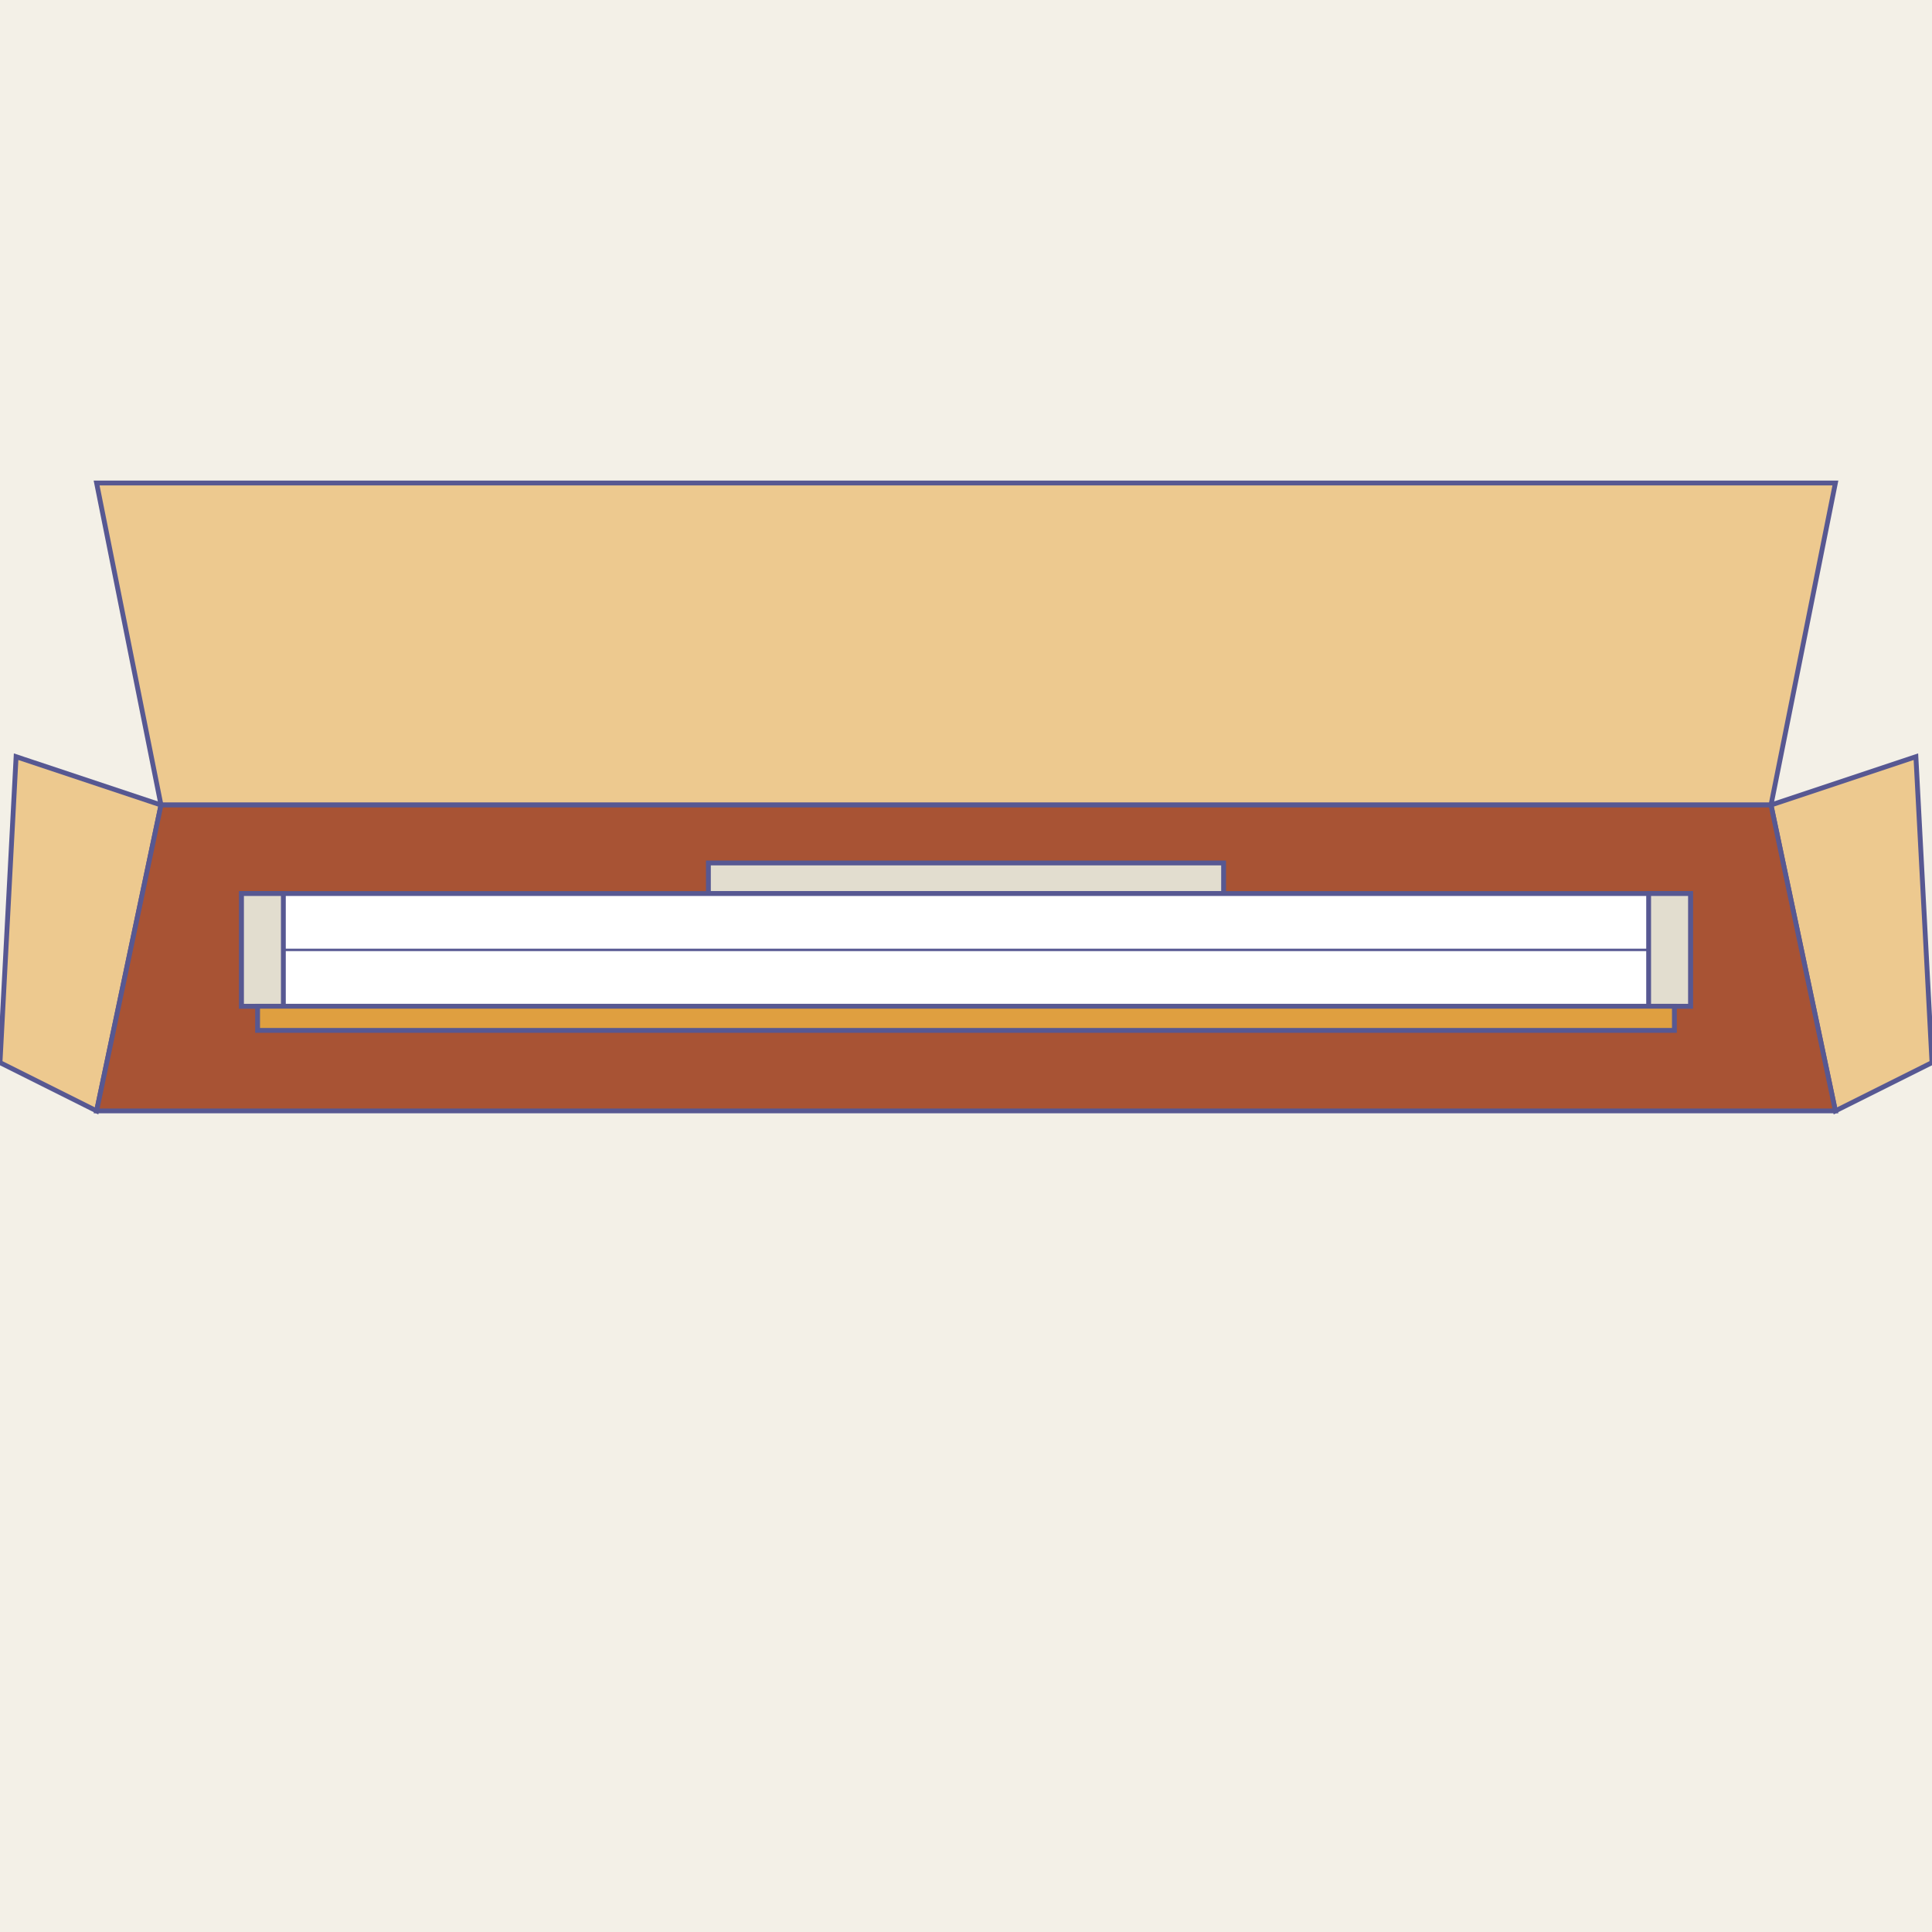
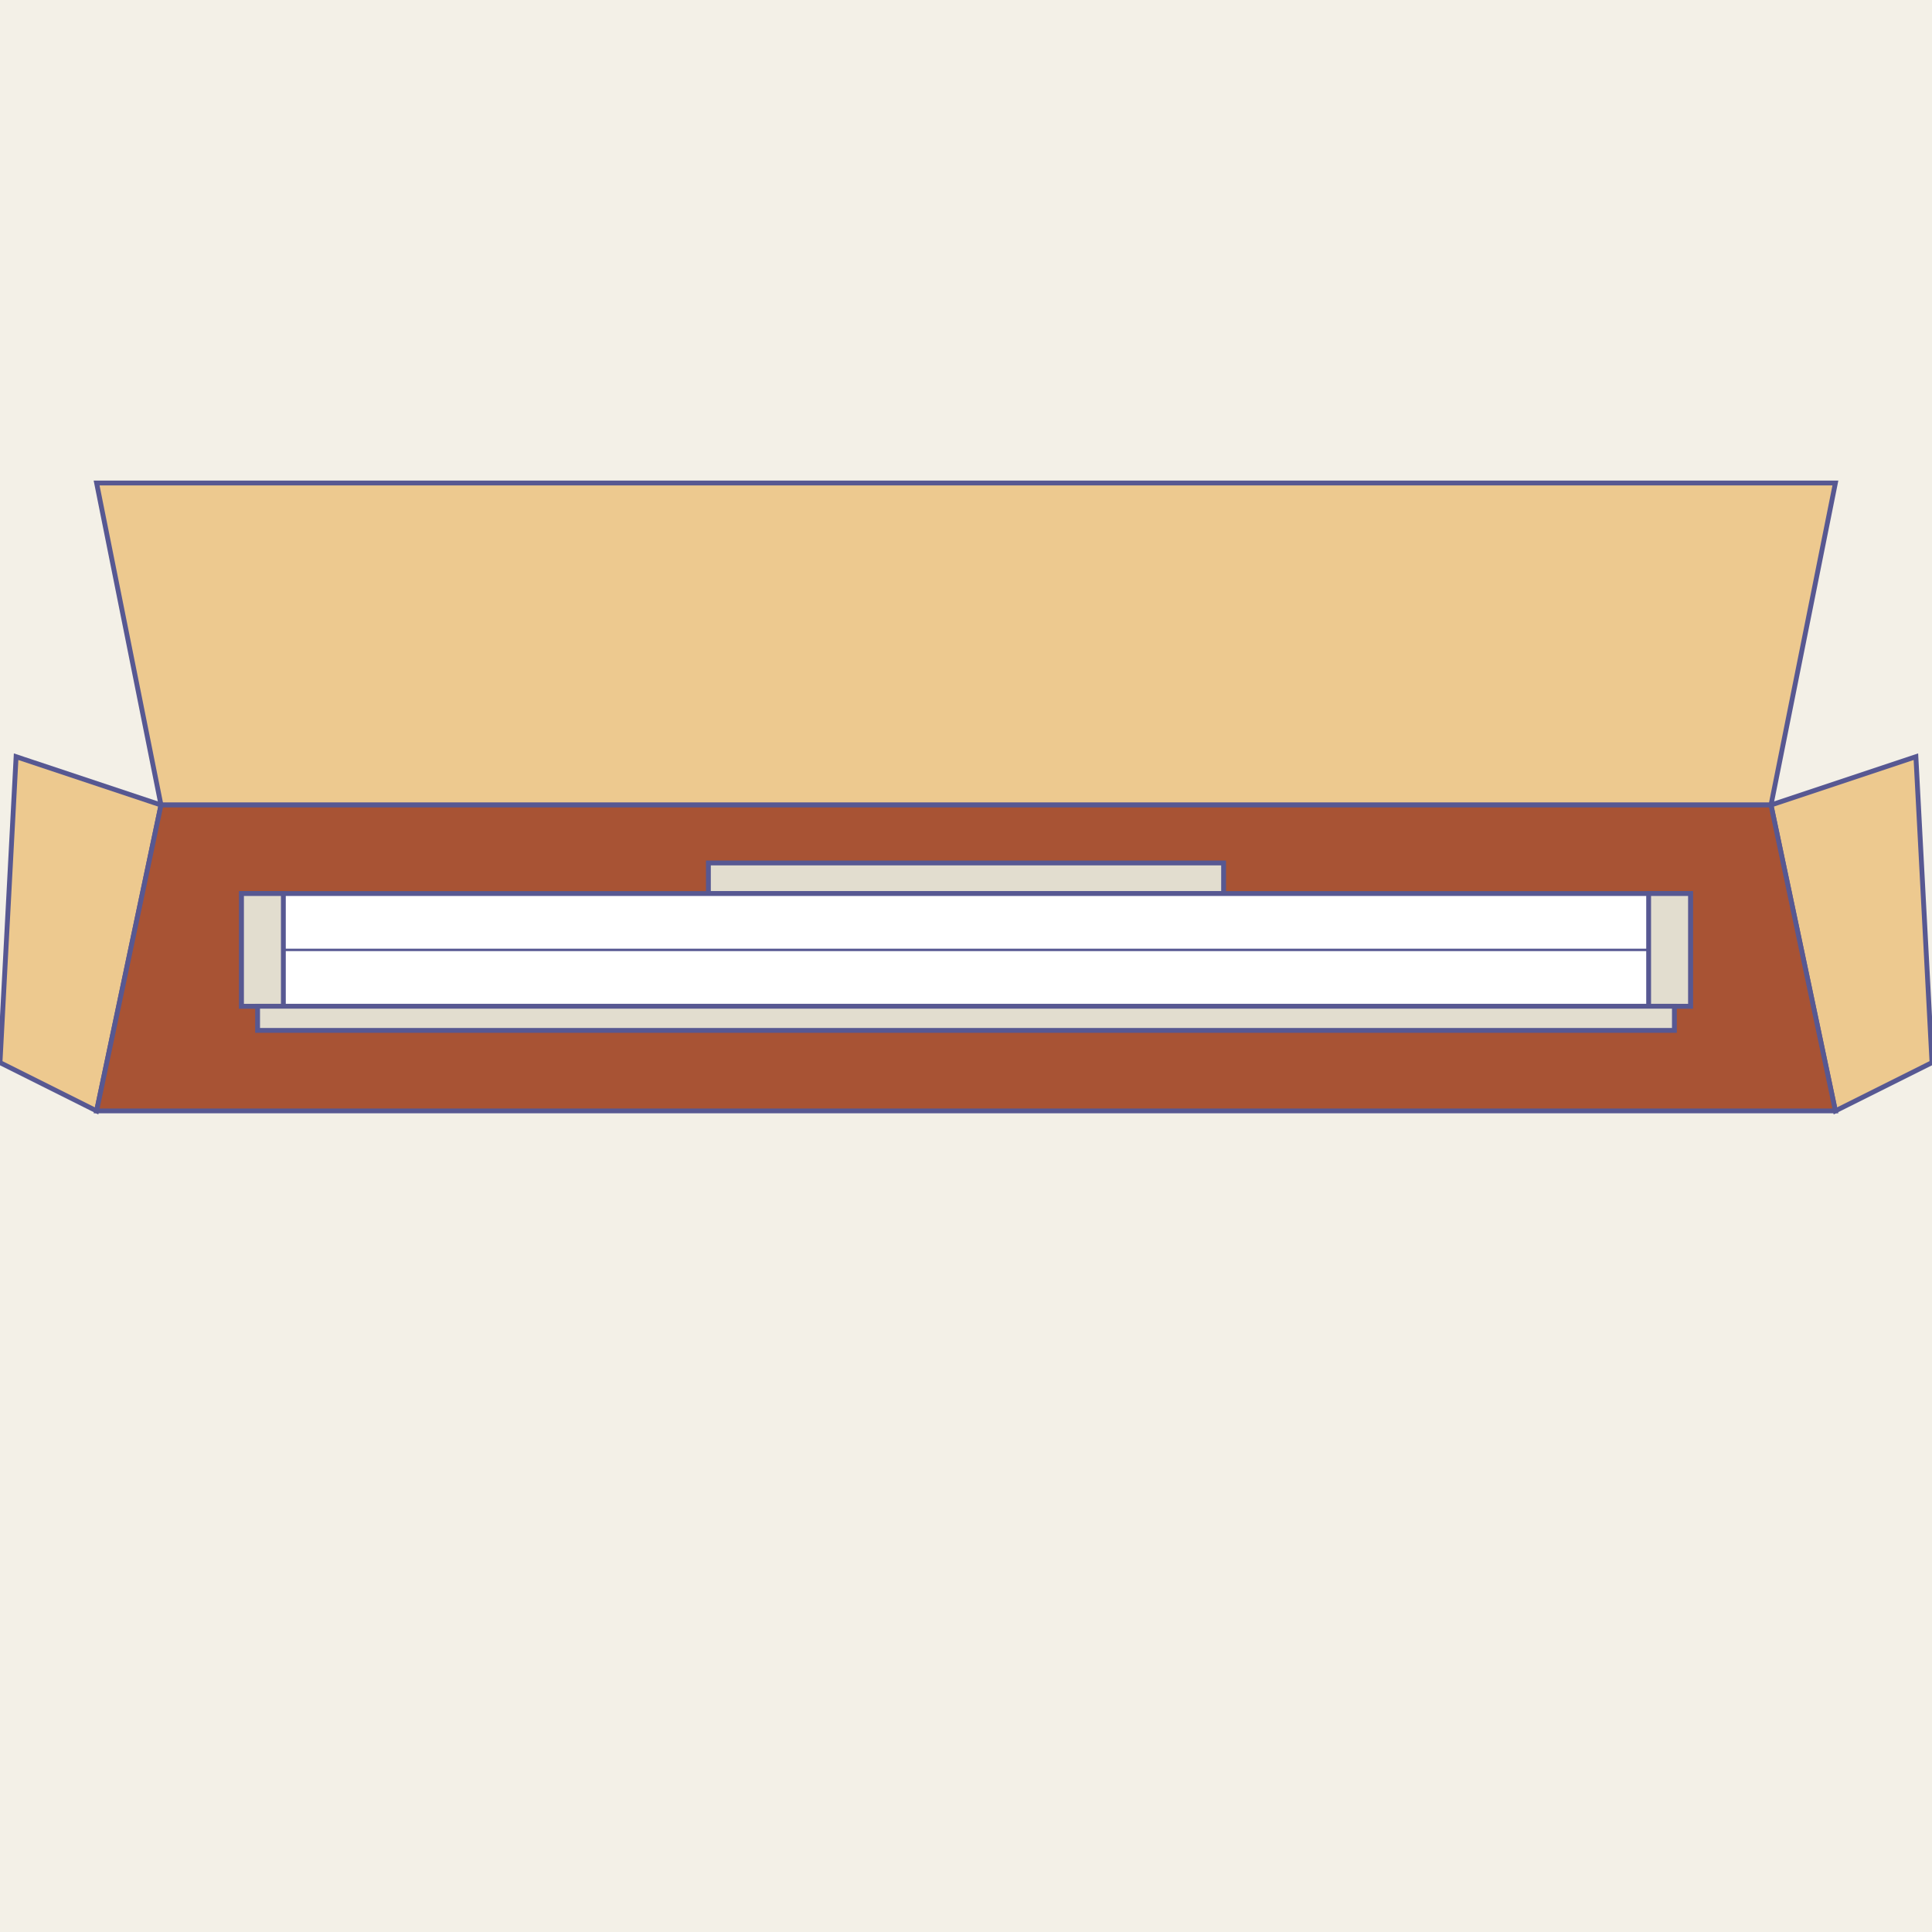
<svg xmlns="http://www.w3.org/2000/svg" viewBox="-600 -600 1200 1200" stroke-linejoin="miter" stroke-miterlimit="2" stroke-linecap="butt">
  <rect x="-600" y="-600" width="1200" height="1200" fill="#F3F0E7" stroke="none" />
  <polygon points="-500,-100 500,-100 540,-300 -540,-300" fill="#EDC98F" stroke="#575892" stroke-width="3" />
  <polygon points="-500,-100 -540,90 -600,60 -590,-130" fill="#EDC98F" stroke="#575892" stroke-width="3" />
  <polygon points="500,-100 540,90 600,60 590,-130" fill="#EDC98F" stroke="#575892" stroke-width="3" />
  <polygon points="-500,-100 500,-100 540,90 -540,90" fill="#A85334" stroke="#575892" stroke-width="3" />
  <rect x="-160" y="-64" width="320" height="19" fill="#E2DDCF" stroke="#575892" stroke-width="3" />
  <rect x="-450" y="-45" width="900" height="70" fill="#FFFFFF" stroke="#575892" stroke-width="3" />
  <rect x="-450" y="-45" width="26" height="70" fill="#E2DDCF" stroke="#575892" stroke-width="3" />
  <rect x="424" y="-45" width="26" height="70" fill="#E2DDCF" stroke="#575892" stroke-width="3" />
  <path d="M-424 -10L424 -10" fill="none" stroke="#575892" stroke-width="1.5" />
-   <rect x="-440" y="25" width="880" height="15" fill="#DF9F40" stroke="#575892" stroke-width="3" />
+   <rect x="-440" y="25" width="880" height="15" fill="#E2DDCF" stroke="#575892" stroke-width="3" />
</svg>
